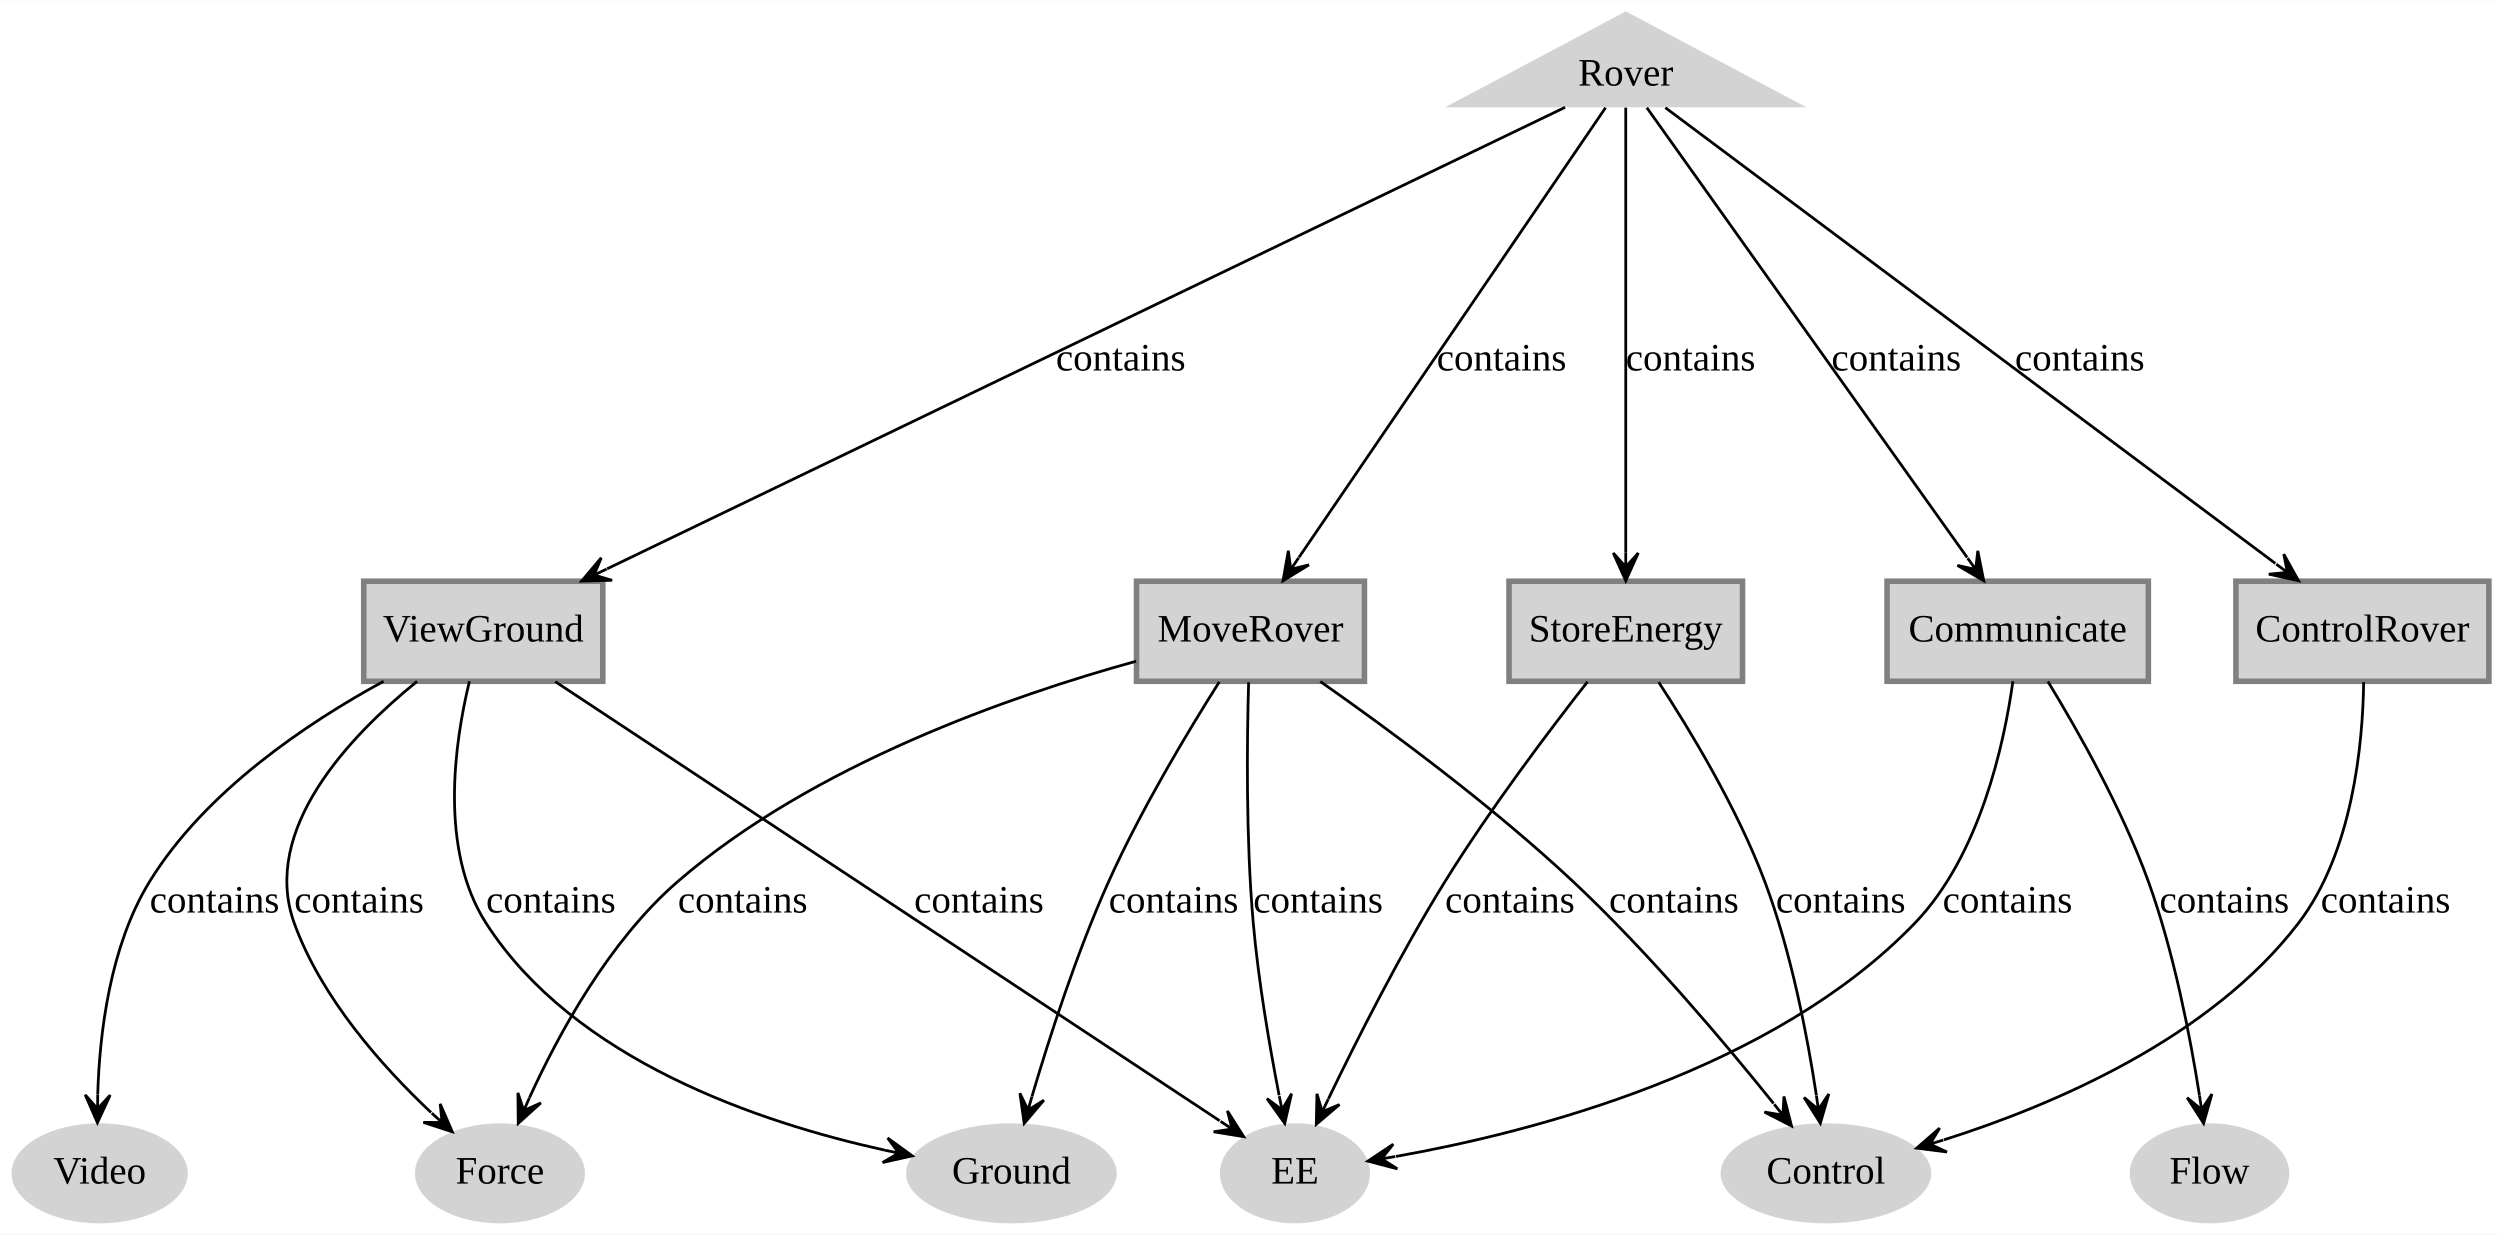
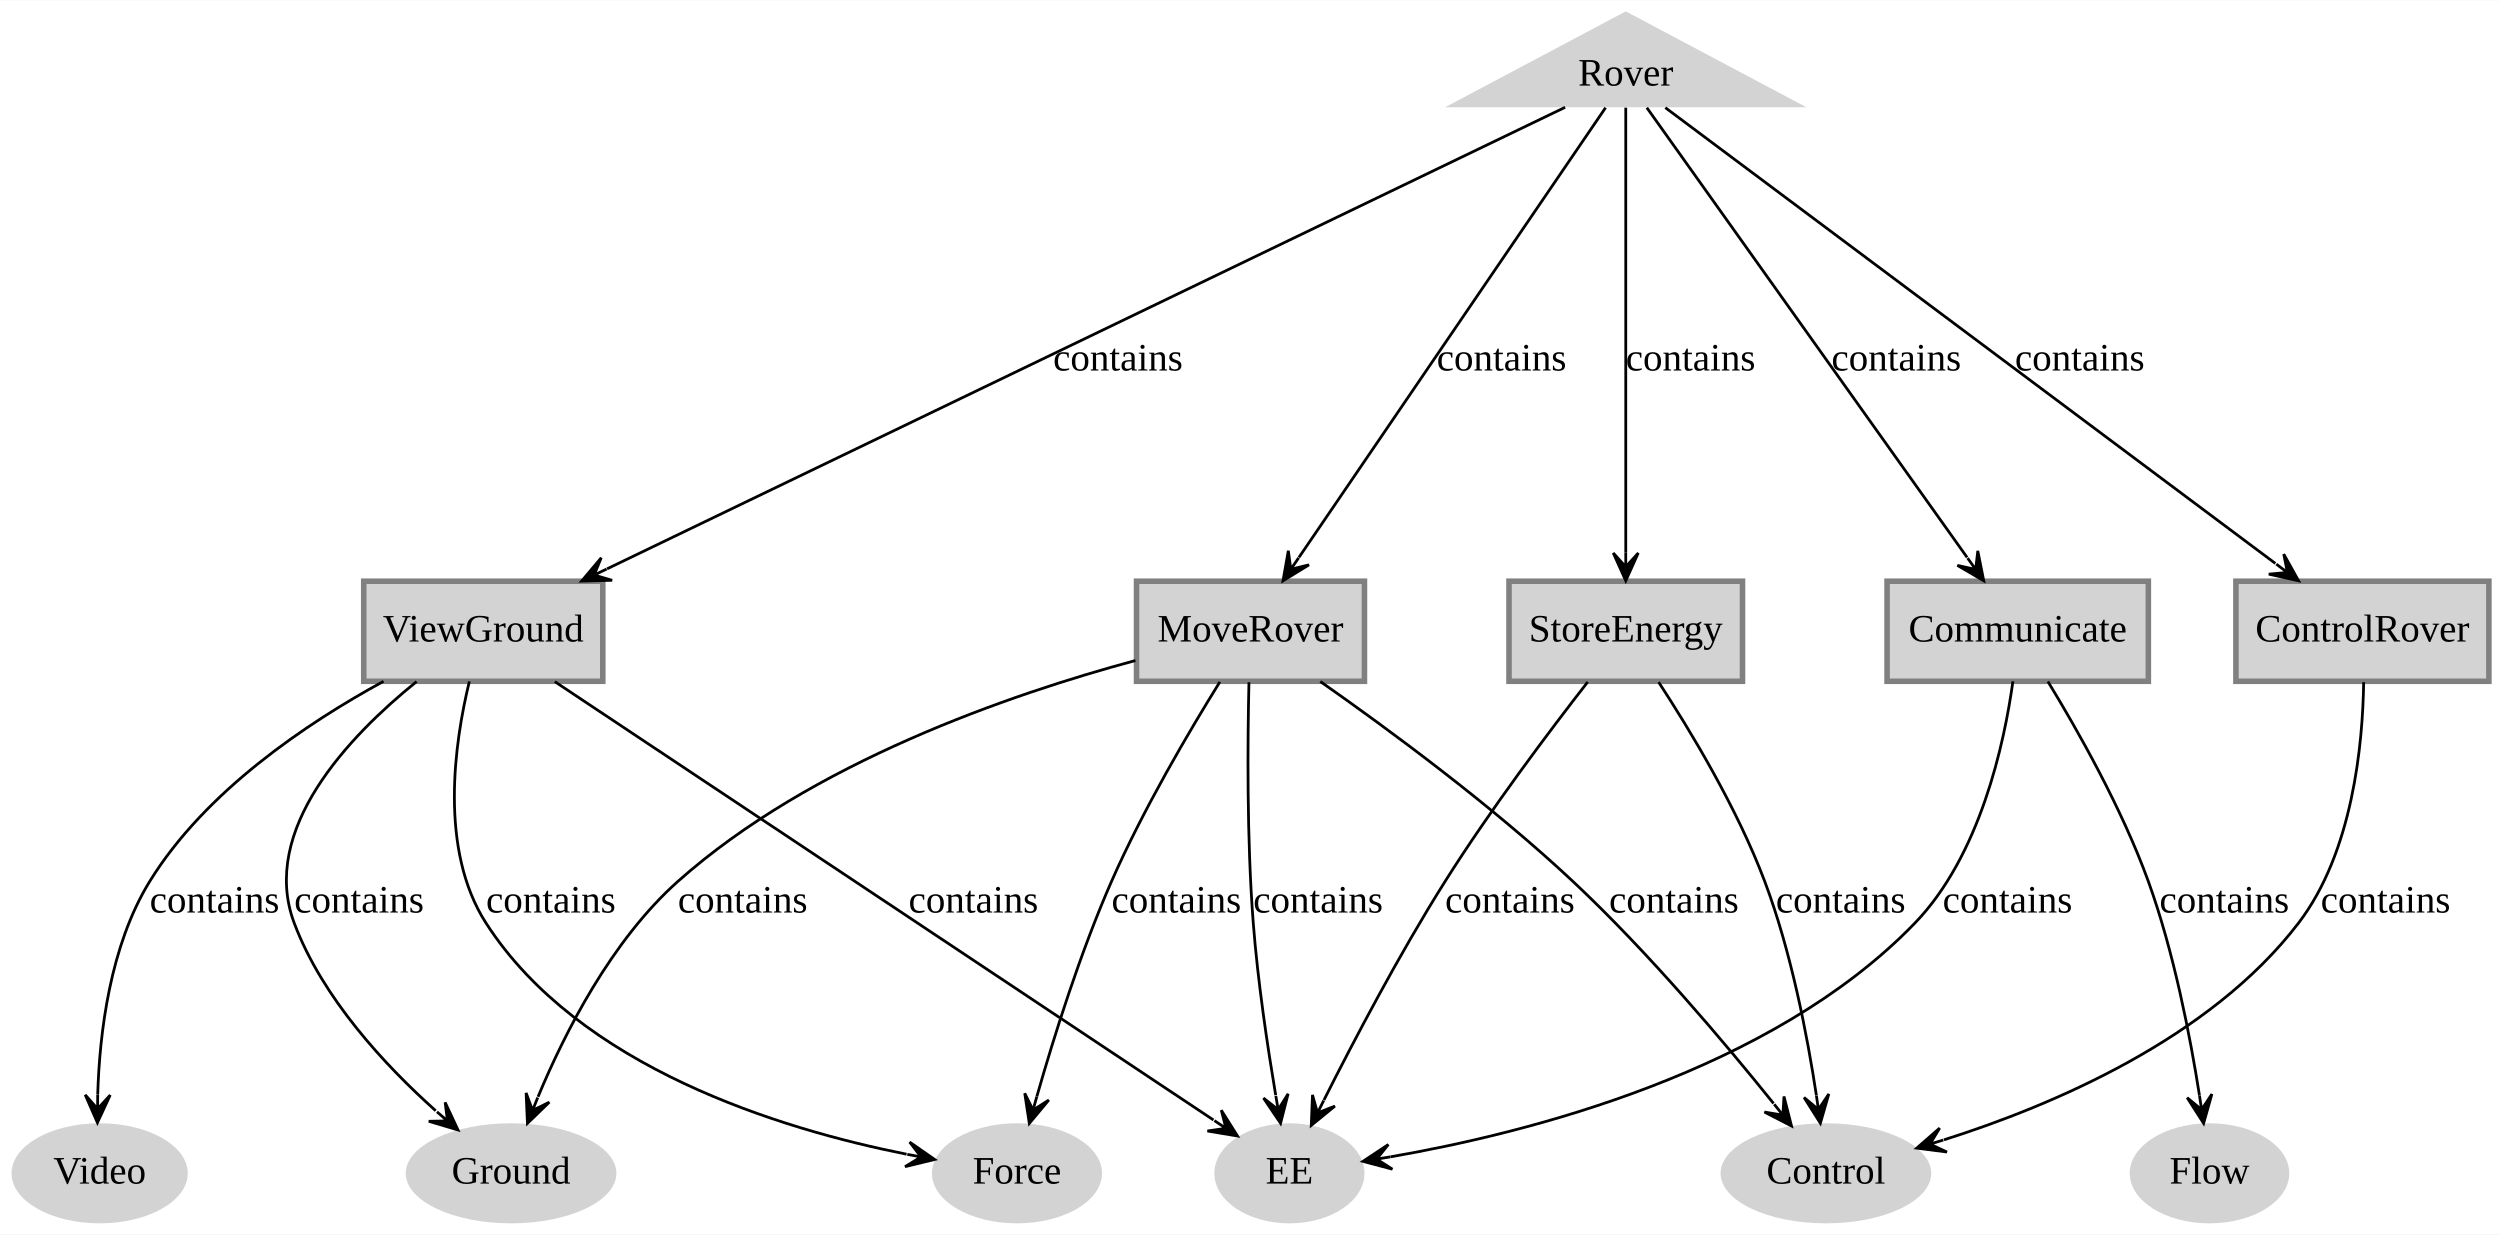
<svg xmlns="http://www.w3.org/2000/svg" width="899pt" height="444pt" viewBox="0.00 0.00 899.35 444.00">
  <g id="graph0" class="graph" transform="scale(1 1) rotate(0) translate(4 440)">
    <polygon fill="white" stroke="transparent" points="-4,4 -4,-440 895.35,-440 895.35,4 -4,4" />
    <g id="node1" class="node">
      <polygon fill="lightgrey" stroke="grey" stroke-width="0" points="580.85,-436 515.86,-401.5 645.84,-401.5 580.85,-436" />
      <text text-anchor="middle" x="580.85" y="-409.3" font-family="Times New Roman,serif" font-size="14.00">Rover</text>
    </g>
    <g id="node2" class="node">
      <polygon fill="lightgrey" stroke="grey" stroke-width="2" points="212.85,-231 126.85,-231 126.85,-195 212.85,-195 212.85,-231" />
      <text text-anchor="middle" x="169.85" y="-209.3" font-family="Times New Roman,serif" font-size="14.00">ViewGround</text>
    </g>
    <g id="edge1" class="edge">
      <path fill="none" stroke="black" d="M559.04,-401.49C494.27,-370.29 302.11,-277.72 214.4,-235.46" />
      <polygon fill="black" stroke="black" points="205.24,-231.05 216.2,-231.33 209.74,-233.22 214.24,-235.39 214.24,-235.39 214.24,-235.39 209.74,-233.22 212.29,-239.44 205.24,-231.05 205.24,-231.05" />
-       <text text-anchor="start" x="375.85" y="-306.8" font-family="Times New Roman,serif" font-size="14.00">contains</text>
+       <text text-anchor="start" x="374.85" y="-306.8" font-family="Times New Roman,serif" font-size="14.00">contains</text>
    </g>
    <g id="node3" class="node">
+       <polygon fill="lightgrey" stroke="grey" stroke-width="2" points="891.35,-231 800.35,-231 800.35,-195 891.35,-195 891.35,-231" />
+       <text text-anchor="middle" x="845.85" y="-209.3" font-family="Times New Roman,serif" font-size="14.00">ControlRover</text>
+     </g>
+     <g id="edge2" class="edge">
+       <path fill="none" stroke="black" d="M595.09,-401.35C636.41,-370.49 756.96,-280.42 814.53,-237.4" />
+       <polygon fill="black" stroke="black" points="822.88,-231.16 817.56,-240.75 818.87,-234.15 814.87,-237.15 814.87,-237.15 814.87,-237.15 818.87,-234.15 812.18,-233.54 822.88,-231.16 822.88,-231.16" />
+       <text text-anchor="start" x="720.85" y="-306.8" font-family="Times New Roman,serif" font-size="14.00">contains</text>
+     </g>
+     <g id="node4" class="node">
+       <polygon fill="lightgrey" stroke="grey" stroke-width="2" points="622.85,-231 538.85,-231 538.85,-195 622.85,-195 622.85,-231" />
+       <text text-anchor="middle" x="580.85" y="-209.3" font-family="Times New Roman,serif" font-size="14.00">StoreEnergy</text>
+     </g>
+     <g id="edge3" class="edge">
+       <path fill="none" stroke="black" d="M580.85,-401.35C580.85,-371.38 580.85,-285.55 580.85,-241.22" />
+       <polygon fill="black" stroke="black" points="580.85,-231.16 585.35,-241.16 580.85,-236.16 580.85,-241.16 580.85,-241.16 580.85,-241.16 580.85,-236.16 576.35,-241.16 580.85,-231.16 580.85,-231.16" />
+       <text text-anchor="start" x="580.85" y="-306.8" font-family="Times New Roman,serif" font-size="14.00">contains</text>
+     </g>
+     <g id="node5" class="node">
+       <polygon fill="lightgrey" stroke="grey" stroke-width="2" points="486.85,-231 404.85,-231 404.85,-195 486.85,-195 486.85,-231" />
+       <text text-anchor="middle" x="445.85" y="-209.3" font-family="Times New Roman,serif" font-size="14.00">MoveRover</text>
+     </g>
+     <g id="edge4" class="edge">
+       <path fill="none" stroke="black" d="M573.59,-401.35C552.89,-370.99 493.14,-283.36 463.27,-239.56" />
+       <polygon fill="black" stroke="black" points="457.55,-231.16 466.9,-236.89 460.36,-235.29 463.18,-239.42 463.18,-239.42 463.18,-239.42 460.36,-235.29 459.46,-241.96 457.55,-231.16 457.55,-231.16" />
+       <text text-anchor="start" x="512.85" y="-306.8" font-family="Times New Roman,serif" font-size="14.00">contains</text>
+     </g>
+     <g id="node6" class="node">
      <polygon fill="lightgrey" stroke="grey" stroke-width="2" points="768.85,-231 674.85,-231 674.85,-195 768.85,-195 768.85,-231" />
      <text text-anchor="middle" x="721.85" y="-209.3" font-family="Times New Roman,serif" font-size="14.00">Communicate</text>
    </g>
-     <g id="edge2" class="edge">
+     <g id="edge5" class="edge">
      <path fill="none" stroke="black" d="M588.43,-401.35C610.05,-370.99 672.45,-283.36 703.65,-239.56" />
      <polygon fill="black" stroke="black" points="709.63,-231.16 707.49,-241.92 706.73,-235.23 703.83,-239.31 703.83,-239.31 703.83,-239.31 706.73,-235.23 700.16,-236.7 709.63,-231.16 709.63,-231.16" />
      <text text-anchor="start" x="654.85" y="-306.8" font-family="Times New Roman,serif" font-size="14.00">contains</text>
    </g>
-     <g id="node4" class="node">
-       <polygon fill="lightgrey" stroke="grey" stroke-width="2" points="486.85,-231 404.85,-231 404.85,-195 486.85,-195 486.85,-231" />
-       <text text-anchor="middle" x="445.85" y="-209.3" font-family="Times New Roman,serif" font-size="14.00">MoveRover</text>
+     <g id="node7" class="node">
+       <ellipse fill="lightgrey" stroke="grey" stroke-width="0" cx="361.85" cy="-18" rx="30.59" ry="18" />
+       <text text-anchor="middle" x="361.85" y="-14.3" font-family="Times New Roman,serif" font-size="14.00">Force</text>
    </g>
-     <g id="edge3" class="edge">
-       <path fill="none" stroke="black" d="M573.59,-401.35C552.89,-370.99 493.14,-283.36 463.27,-239.56" />
-       <polygon fill="black" stroke="black" points="457.55,-231.16 466.9,-236.89 460.36,-235.29 463.18,-239.42 463.18,-239.42 463.18,-239.42 460.36,-235.29 459.46,-241.96 457.55,-231.16 457.55,-231.16" />
-       <text text-anchor="start" x="512.85" y="-306.8" font-family="Times New Roman,serif" font-size="14.00">contains</text>
+     <g id="edge8" class="edge">
+       <path fill="none" stroke="black" d="M164.85,-194.95C159.49,-172.97 153.84,-134.41 170.85,-108 204.29,-56.07 276.71,-33.92 322.14,-24.87" />
+       <polygon fill="black" stroke="black" points="332.23,-22.98 323.23,-29.24 327.32,-23.9 322.4,-24.82 322.4,-24.82 322.4,-24.82 327.32,-23.9 321.58,-20.39 332.23,-22.98 332.23,-22.98" />
+       <text text-anchor="start" x="170.85" y="-111.8" font-family="Times New Roman,serif" font-size="14.00">contains</text>
    </g>
-     <g id="node5" class="node">
-       <polygon fill="lightgrey" stroke="grey" stroke-width="2" points="891.35,-231 800.35,-231 800.35,-195 891.35,-195 891.35,-231" />
-       <text text-anchor="middle" x="845.85" y="-209.3" font-family="Times New Roman,serif" font-size="14.00">ControlRover</text>
+     <g id="node8" class="node">
+       <ellipse fill="lightgrey" stroke="grey" stroke-width="0" cx="459.85" cy="-18" rx="27" ry="18" />
+       <text text-anchor="middle" x="459.85" y="-14.3" font-family="Times New Roman,serif" font-size="14.00">EE</text>
    </g>
-     <g id="edge4" class="edge">
-       <path fill="none" stroke="black" d="M595.09,-401.35C636.41,-370.49 756.96,-280.42 814.53,-237.4" />
-       <polygon fill="black" stroke="black" points="822.88,-231.16 817.56,-240.75 818.87,-234.15 814.87,-237.15 814.87,-237.15 814.87,-237.15 818.87,-234.15 812.18,-233.54 822.88,-231.16 822.88,-231.16" />
-       <text text-anchor="start" x="720.85" y="-306.8" font-family="Times New Roman,serif" font-size="14.00">contains</text>
+     <g id="edge6" class="edge">
+       <path fill="none" stroke="black" d="M195.58,-194.87C250.08,-158.61 376.68,-74.35 432.53,-37.18" />
+       <polygon fill="black" stroke="black" points="441.18,-31.42 435.35,-40.71 437.02,-34.19 432.86,-36.96 432.86,-36.96 432.86,-36.96 437.02,-34.19 430.36,-33.22 441.18,-31.42 441.18,-31.42" />
+       <text text-anchor="start" x="322.85" y="-111.8" font-family="Times New Roman,serif" font-size="14.00">contains</text>
    </g>
-     <g id="node6" class="node">
-       <polygon fill="lightgrey" stroke="grey" stroke-width="2" points="622.85,-231 538.85,-231 538.85,-195 622.85,-195 622.85,-231" />
-       <text text-anchor="middle" x="580.85" y="-209.3" font-family="Times New Roman,serif" font-size="14.00">StoreEnergy</text>
+     <g id="node11" class="node">
+       <ellipse fill="lightgrey" stroke="grey" stroke-width="0" cx="179.85" cy="-18" rx="37.89" ry="18" />
+       <text text-anchor="middle" x="179.85" y="-14.3" font-family="Times New Roman,serif" font-size="14.00">Ground</text>
    </g>
-     <g id="edge5" class="edge">
-       <path fill="none" stroke="black" d="M580.85,-401.35C580.85,-371.38 580.85,-285.55 580.85,-241.22" />
-       <polygon fill="black" stroke="black" points="580.85,-231.16 585.35,-241.16 580.85,-236.16 580.85,-241.16 580.85,-241.16 580.85,-241.16 580.85,-236.16 576.35,-241.16 580.85,-231.16 580.85,-231.16" />
-       <text text-anchor="start" x="580.85" y="-306.8" font-family="Times New Roman,serif" font-size="14.00">contains</text>
+     <g id="edge9" class="edge">
+       <path fill="none" stroke="black" d="M145.87,-194.9C121.57,-175.3 89.24,-141.52 101.85,-108 112.01,-80.98 134.51,-56.82 152.74,-40.51" />
+       <polygon fill="black" stroke="black" points="160.76,-33.59 156.13,-43.53 156.98,-36.85 153.19,-40.12 153.19,-40.12 153.19,-40.12 156.98,-36.85 150.25,-36.71 160.76,-33.59 160.76,-33.59" />
+       <text text-anchor="start" x="101.85" y="-111.8" font-family="Times New Roman,serif" font-size="14.00">contains</text>
    </g>
-     <g id="node7" class="node">
+     <g id="node12" class="node">
      <ellipse fill="lightgrey" stroke="grey" stroke-width="0" cx="31.85" cy="-18" rx="31.7" ry="18" />
      <text text-anchor="middle" x="31.85" y="-14.3" font-family="Times New Roman,serif" font-size="14.00">Video</text>
    </g>
-     <g id="edge9" class="edge">
+     <g id="edge7" class="edge">
      <path fill="none" stroke="black" d="M133.98,-194.99C106.44,-179.99 69.84,-155.47 49.85,-123 35.56,-99.8 31.8,-68.47 31.15,-46.28" />
      <polygon fill="black" stroke="black" points="31.05,-36.2 35.65,-46.15 31.1,-41.2 31.15,-46.2 31.15,-46.2 31.15,-46.2 31.1,-41.2 26.65,-46.24 31.05,-36.2 31.05,-36.2" />
      <text text-anchor="start" x="49.85" y="-111.8" font-family="Times New Roman,serif" font-size="14.00">contains</text>
    </g>
    <g id="node9" class="node">
-       <ellipse fill="lightgrey" stroke="grey" stroke-width="0" cx="461.85" cy="-18" rx="27" ry="18" />
-       <text text-anchor="middle" x="461.85" y="-14.3" font-family="Times New Roman,serif" font-size="14.00">EE</text>
+       <ellipse fill="lightgrey" stroke="grey" stroke-width="0" cx="652.85" cy="-18" rx="37.89" ry="18" />
+       <text text-anchor="middle" x="652.85" y="-14.3" font-family="Times New Roman,serif" font-size="14.00">Control</text>
    </g>
-     <g id="edge7" class="edge">
-       <path fill="none" stroke="black" d="M195.76,-194.87C250.76,-158.52 378.72,-73.94 434.75,-36.91" />
-       <polygon fill="black" stroke="black" points="443.42,-31.18 437.55,-40.45 439.24,-33.94 435.07,-36.7 435.07,-36.7 435.07,-36.7 439.24,-33.94 432.59,-32.94 443.42,-31.18 443.42,-31.18" />
-       <text text-anchor="start" x="324.85" y="-111.8" font-family="Times New Roman,serif" font-size="14.00">contains</text>
+     <g id="edge10" class="edge">
+       <path fill="none" stroke="black" d="M846.3,-194.69C846,-172.42 842.4,-133.55 822.85,-108 791.1,-66.5 734.44,-42.44 695.31,-30.04" />
+       <polygon fill="black" stroke="black" points="685.52,-27.06 696.4,-25.66 690.3,-28.51 695.09,-29.97 695.09,-29.97 695.09,-29.97 690.3,-28.51 693.78,-34.27 685.52,-27.06 685.52,-27.06" />
+       <text text-anchor="start" x="830.85" y="-111.8" font-family="Times New Roman,serif" font-size="14.00">contains</text>
+     </g>
+     <g id="edge11" class="edge">
+       <path fill="none" stroke="black" d="M567.17,-194.77C553.48,-177.19 532.17,-148.9 515.85,-123 499.44,-96.97 483.03,-65.73 472.26,-44.33" />
+       <polygon fill="black" stroke="black" points="467.72,-35.24 476.22,-42.18 469.96,-39.72 472.19,-44.19 472.19,-44.19 472.19,-44.19 469.96,-39.72 468.16,-46.2 467.72,-35.24 467.72,-35.24" />
+       <text text-anchor="start" x="515.85" y="-111.8" font-family="Times New Roman,serif" font-size="14.00">contains</text>
+     </g>
+     <g id="edge12" class="edge">
+       <path fill="none" stroke="black" d="M592.67,-194.71C604.03,-177.32 620.92,-149.37 630.85,-123 640.36,-97.74 646.19,-67.39 649.43,-46.01" />
+       <polygon fill="black" stroke="black" points="650.86,-36.01 653.9,-46.55 650.15,-40.96 649.44,-45.91 649.44,-45.91 649.44,-45.91 650.15,-40.96 644.99,-45.28 650.86,-36.01 650.86,-36.01" />
+       <text text-anchor="start" x="634.85" y="-111.8" font-family="Times New Roman,serif" font-size="14.00">contains</text>
+     </g>
+     <g id="edge15" class="edge">
+       <path fill="none" stroke="black" d="M434.84,-194.79C423.93,-177.24 407.25,-148.96 395.85,-123 384.62,-97.44 375.08,-66.96 368.99,-45.62" />
+       <polygon fill="black" stroke="black" points="366.28,-35.95 373.31,-44.37 367.63,-40.76 368.97,-45.58 368.97,-45.58 368.97,-45.58 367.63,-40.76 364.64,-46.79 366.28,-35.95 366.28,-35.95" />
+       <text text-anchor="start" x="395.85" y="-111.8" font-family="Times New Roman,serif" font-size="14.00">contains</text>
+     </g>
+     <g id="edge13" class="edge">
+       <path fill="none" stroke="black" d="M445.3,-194.67C444.81,-174 444.49,-138.42 446.85,-108 448.47,-87.11 451.96,-63.68 454.92,-46.1" />
+       <polygon fill="black" stroke="black" points="456.67,-35.99 459.39,-46.61 455.81,-40.91 454.96,-45.84 454.96,-45.84 454.96,-45.84 455.81,-40.91 450.53,-45.07 456.67,-35.99 456.67,-35.99" />
+       <text text-anchor="start" x="446.85" y="-111.8" font-family="Times New Roman,serif" font-size="14.00">contains</text>
+     </g>
+     <g id="edge14" class="edge">
+       <path fill="none" stroke="black" d="M470.97,-194.92C495.26,-177.9 532.59,-150.43 561.85,-123 588.89,-97.65 616.43,-65.02 634.02,-43.13" />
+       <polygon fill="black" stroke="black" points="640.48,-35.02 637.77,-45.65 637.37,-38.93 634.25,-42.84 634.25,-42.84 634.25,-42.84 637.37,-38.93 630.73,-40.04 640.48,-35.02 640.48,-35.02" />
+       <text text-anchor="start" x="574.85" y="-111.8" font-family="Times New Roman,serif" font-size="14.00">contains</text>
+     </g>
+     <g id="edge16" class="edge">
+       <path fill="none" stroke="black" d="M404.46,-202.47C359.55,-190.37 287.85,-165.76 239.85,-123 215.98,-101.74 199.18,-68.65 189.55,-45.52" />
+       <polygon fill="black" stroke="black" points="185.74,-35.97 193.62,-43.59 187.59,-40.62 189.44,-45.26 189.44,-45.26 189.44,-45.26 187.59,-40.62 185.26,-46.93 185.74,-35.97 185.74,-35.97" />
+       <text text-anchor="start" x="239.85" y="-111.8" font-family="Times New Roman,serif" font-size="14.00">contains</text>
+     </g>
+     <g id="edge18" class="edge">
+       <path fill="none" stroke="black" d="M720.13,-194.99C716.98,-172.32 708.28,-132.26 684.85,-108 633.22,-54.54 545.49,-32.47 496.22,-23.93" />
+       <polygon fill="black" stroke="black" points="486.31,-22.3 496.91,-19.48 491.25,-23.11 496.18,-23.92 496.18,-23.92 496.18,-23.92 491.25,-23.11 495.45,-28.36 486.31,-22.3 486.31,-22.3" />
+       <text text-anchor="start" x="694.85" y="-111.8" font-family="Times New Roman,serif" font-size="14.00">contains</text>
    </g>
    <g id="node10" class="node">
-       <ellipse fill="lightgrey" stroke="grey" stroke-width="0" cx="359.85" cy="-18" rx="37.89" ry="18" />
-       <text text-anchor="middle" x="359.85" y="-14.3" font-family="Times New Roman,serif" font-size="14.00">Ground</text>
-     </g>
-     <g id="edge8" class="edge">
-       <path fill="none" stroke="black" d="M164.87,-194.97C159.52,-172.99 153.89,-134.45 170.85,-108 202.42,-58.75 269.24,-36.23 314.36,-26.31" />
-       <polygon fill="black" stroke="black" points="324.19,-24.27 315.32,-30.71 319.3,-25.28 314.4,-26.3 314.4,-26.3 314.4,-26.3 319.3,-25.28 313.49,-21.89 324.19,-24.27 324.19,-24.27" />
-       <text text-anchor="start" x="170.85" y="-111.8" font-family="Times New Roman,serif" font-size="14.00">contains</text>
-     </g>
-     <g id="node11" class="node">
-       <ellipse fill="lightgrey" stroke="grey" stroke-width="0" cx="175.85" cy="-18" rx="30.59" ry="18" />
-       <text text-anchor="middle" x="175.85" y="-14.3" font-family="Times New Roman,serif" font-size="14.00">Force</text>
-     </g>
-     <g id="edge6" class="edge">
-       <path fill="none" stroke="black" d="M146.03,-194.96C121.88,-175.41 89.68,-141.68 101.85,-108 111.62,-80.96 133.59,-56.34 151.06,-39.89" />
-       <polygon fill="black" stroke="black" points="158.72,-32.92 154.35,-42.98 155.02,-36.29 151.32,-39.65 151.32,-39.65 151.32,-39.65 155.02,-36.29 148.29,-36.32 158.72,-32.92 158.72,-32.92" />
-       <text text-anchor="start" x="101.85" y="-111.8" font-family="Times New Roman,serif" font-size="14.00">contains</text>
-     </g>
-     <g id="edge10" class="edge">
-       <path fill="none" stroke="black" d="M720.12,-195C716.96,-172.34 708.24,-132.3 684.85,-108 633.81,-54.98 547.11,-32.76 498.21,-24.08" />
-       <polygon fill="black" stroke="black" points="488.08,-22.38 498.69,-19.6 493.01,-23.21 497.94,-24.03 497.94,-24.03 497.94,-24.03 493.01,-23.21 497.2,-28.47 488.08,-22.38 488.08,-22.38" />
-       <text text-anchor="start" x="694.85" y="-111.8" font-family="Times New Roman,serif" font-size="14.00">contains</text>
-     </g>
-     <g id="node12" class="node">
      <ellipse fill="lightgrey" stroke="grey" stroke-width="0" cx="790.85" cy="-18" rx="28.7" ry="18" />
      <text text-anchor="middle" x="790.85" y="-14.3" font-family="Times New Roman,serif" font-size="14.00">Flow</text>
    </g>
-     <g id="edge11" class="edge">
+     <g id="edge17" class="edge">
      <path fill="none" stroke="black" d="M732.71,-194.93C743.35,-177.48 759.33,-149.29 768.85,-123 778.03,-97.61 783.9,-67.28 787.25,-45.94" />
      <polygon fill="black" stroke="black" points="788.73,-35.97 791.71,-46.52 788,-40.91 787.26,-45.86 787.26,-45.86 787.26,-45.86 788,-40.91 782.81,-45.2 788.73,-35.97 788.73,-35.97" />
      <text text-anchor="start" x="772.85" y="-111.8" font-family="Times New Roman,serif" font-size="14.00">contains</text>
    </g>
-     <g id="node8" class="node">
-       <ellipse fill="lightgrey" stroke="grey" stroke-width="0" cx="652.85" cy="-18" rx="37.89" ry="18" />
-       <text text-anchor="middle" x="652.85" y="-14.3" font-family="Times New Roman,serif" font-size="14.00">Control</text>
-     </g>
-     <g id="edge12" class="edge">
-       <path fill="none" stroke="black" d="M470.97,-194.92C495.26,-177.9 532.59,-150.43 561.85,-123 588.89,-97.65 616.43,-65.02 634.02,-43.13" />
-       <polygon fill="black" stroke="black" points="640.48,-35.02 637.77,-45.65 637.37,-38.93 634.25,-42.84 634.25,-42.84 634.25,-42.84 637.37,-38.93 630.73,-40.04 640.48,-35.02 640.48,-35.02" />
-       <text text-anchor="start" x="574.85" y="-111.8" font-family="Times New Roman,serif" font-size="14.00">contains</text>
-     </g>
-     <g id="edge13" class="edge">
-       <path fill="none" stroke="black" d="M445.18,-194.66C444.58,-173.98 444.16,-138.4 446.85,-108 448.7,-87.06 452.73,-63.63 456.15,-46.06" />
-       <polygon fill="black" stroke="black" points="458.17,-35.96 460.62,-46.65 457.19,-40.86 456.21,-45.76 456.21,-45.76 456.21,-45.76 457.19,-40.86 451.79,-44.88 458.17,-35.96 458.17,-35.96" />
-       <text text-anchor="start" x="446.85" y="-111.8" font-family="Times New Roman,serif" font-size="14.00">contains</text>
-     </g>
-     <g id="edge14" class="edge">
-       <path fill="none" stroke="black" d="M434.64,-194.8C423.53,-177.26 406.53,-148.99 394.85,-123 383.37,-97.47 373.53,-66.98 367.24,-45.64" />
-       <polygon fill="black" stroke="black" points="364.44,-35.96 371.54,-44.31 365.83,-40.76 367.22,-45.56 367.22,-45.56 367.22,-45.56 365.83,-40.76 362.9,-46.81 364.44,-35.96 364.44,-35.96" />
-       <text text-anchor="start" x="394.85" y="-111.8" font-family="Times New Roman,serif" font-size="14.00">contains</text>
-     </g>
-     <g id="edge15" class="edge">
-       <path fill="none" stroke="black" d="M404.69,-202.21C359.98,-189.88 288.45,-165.07 239.85,-123 215.16,-101.63 197.02,-68.34 186.47,-45.2" />
-       <polygon fill="black" stroke="black" points="182.43,-35.97 190.56,-43.32 184.43,-40.55 186.44,-45.12 186.44,-45.12 186.44,-45.12 184.43,-40.55 182.32,-46.93 182.43,-35.97 182.43,-35.97" />
-       <text text-anchor="start" x="239.85" y="-111.8" font-family="Times New Roman,serif" font-size="14.00">contains</text>
-     </g>
-     <g id="edge16" class="edge">
-       <path fill="none" stroke="black" d="M846.3,-194.69C846,-172.42 842.4,-133.55 822.85,-108 791.1,-66.5 734.44,-42.44 695.31,-30.04" />
-       <polygon fill="black" stroke="black" points="685.52,-27.06 696.4,-25.66 690.3,-28.51 695.09,-29.97 695.09,-29.97 695.09,-29.97 690.3,-28.51 693.78,-34.27 685.52,-27.06 685.52,-27.06" />
-       <text text-anchor="start" x="830.85" y="-111.8" font-family="Times New Roman,serif" font-size="14.00">contains</text>
-     </g>
-     <g id="edge17" class="edge">
-       <path fill="none" stroke="black" d="M592.67,-194.71C604.03,-177.32 620.92,-149.37 630.85,-123 640.36,-97.74 646.19,-67.39 649.43,-46.01" />
-       <polygon fill="black" stroke="black" points="650.86,-36.01 653.9,-46.55 650.15,-40.96 649.44,-45.91 649.44,-45.91 649.44,-45.91 650.15,-40.96 644.99,-45.28 650.86,-36.01 650.86,-36.01" />
-       <text text-anchor="start" x="634.85" y="-111.8" font-family="Times New Roman,serif" font-size="14.00">contains</text>
-     </g>
-     <g id="edge18" class="edge">
-       <path fill="none" stroke="black" d="M567.08,-194.82C553.33,-177.28 531.98,-149.02 515.85,-123 499.86,-97.21 484.17,-66.17 473.86,-44.75" />
-       <polygon fill="black" stroke="black" points="469.52,-35.64 477.88,-42.73 471.67,-40.15 473.82,-44.66 473.82,-44.66 473.82,-44.66 471.67,-40.15 469.76,-46.6 469.52,-35.64 469.52,-35.64" />
-       <text text-anchor="start" x="515.85" y="-111.8" font-family="Times New Roman,serif" font-size="14.00">contains</text>
-     </g>
  </g>
</svg>
